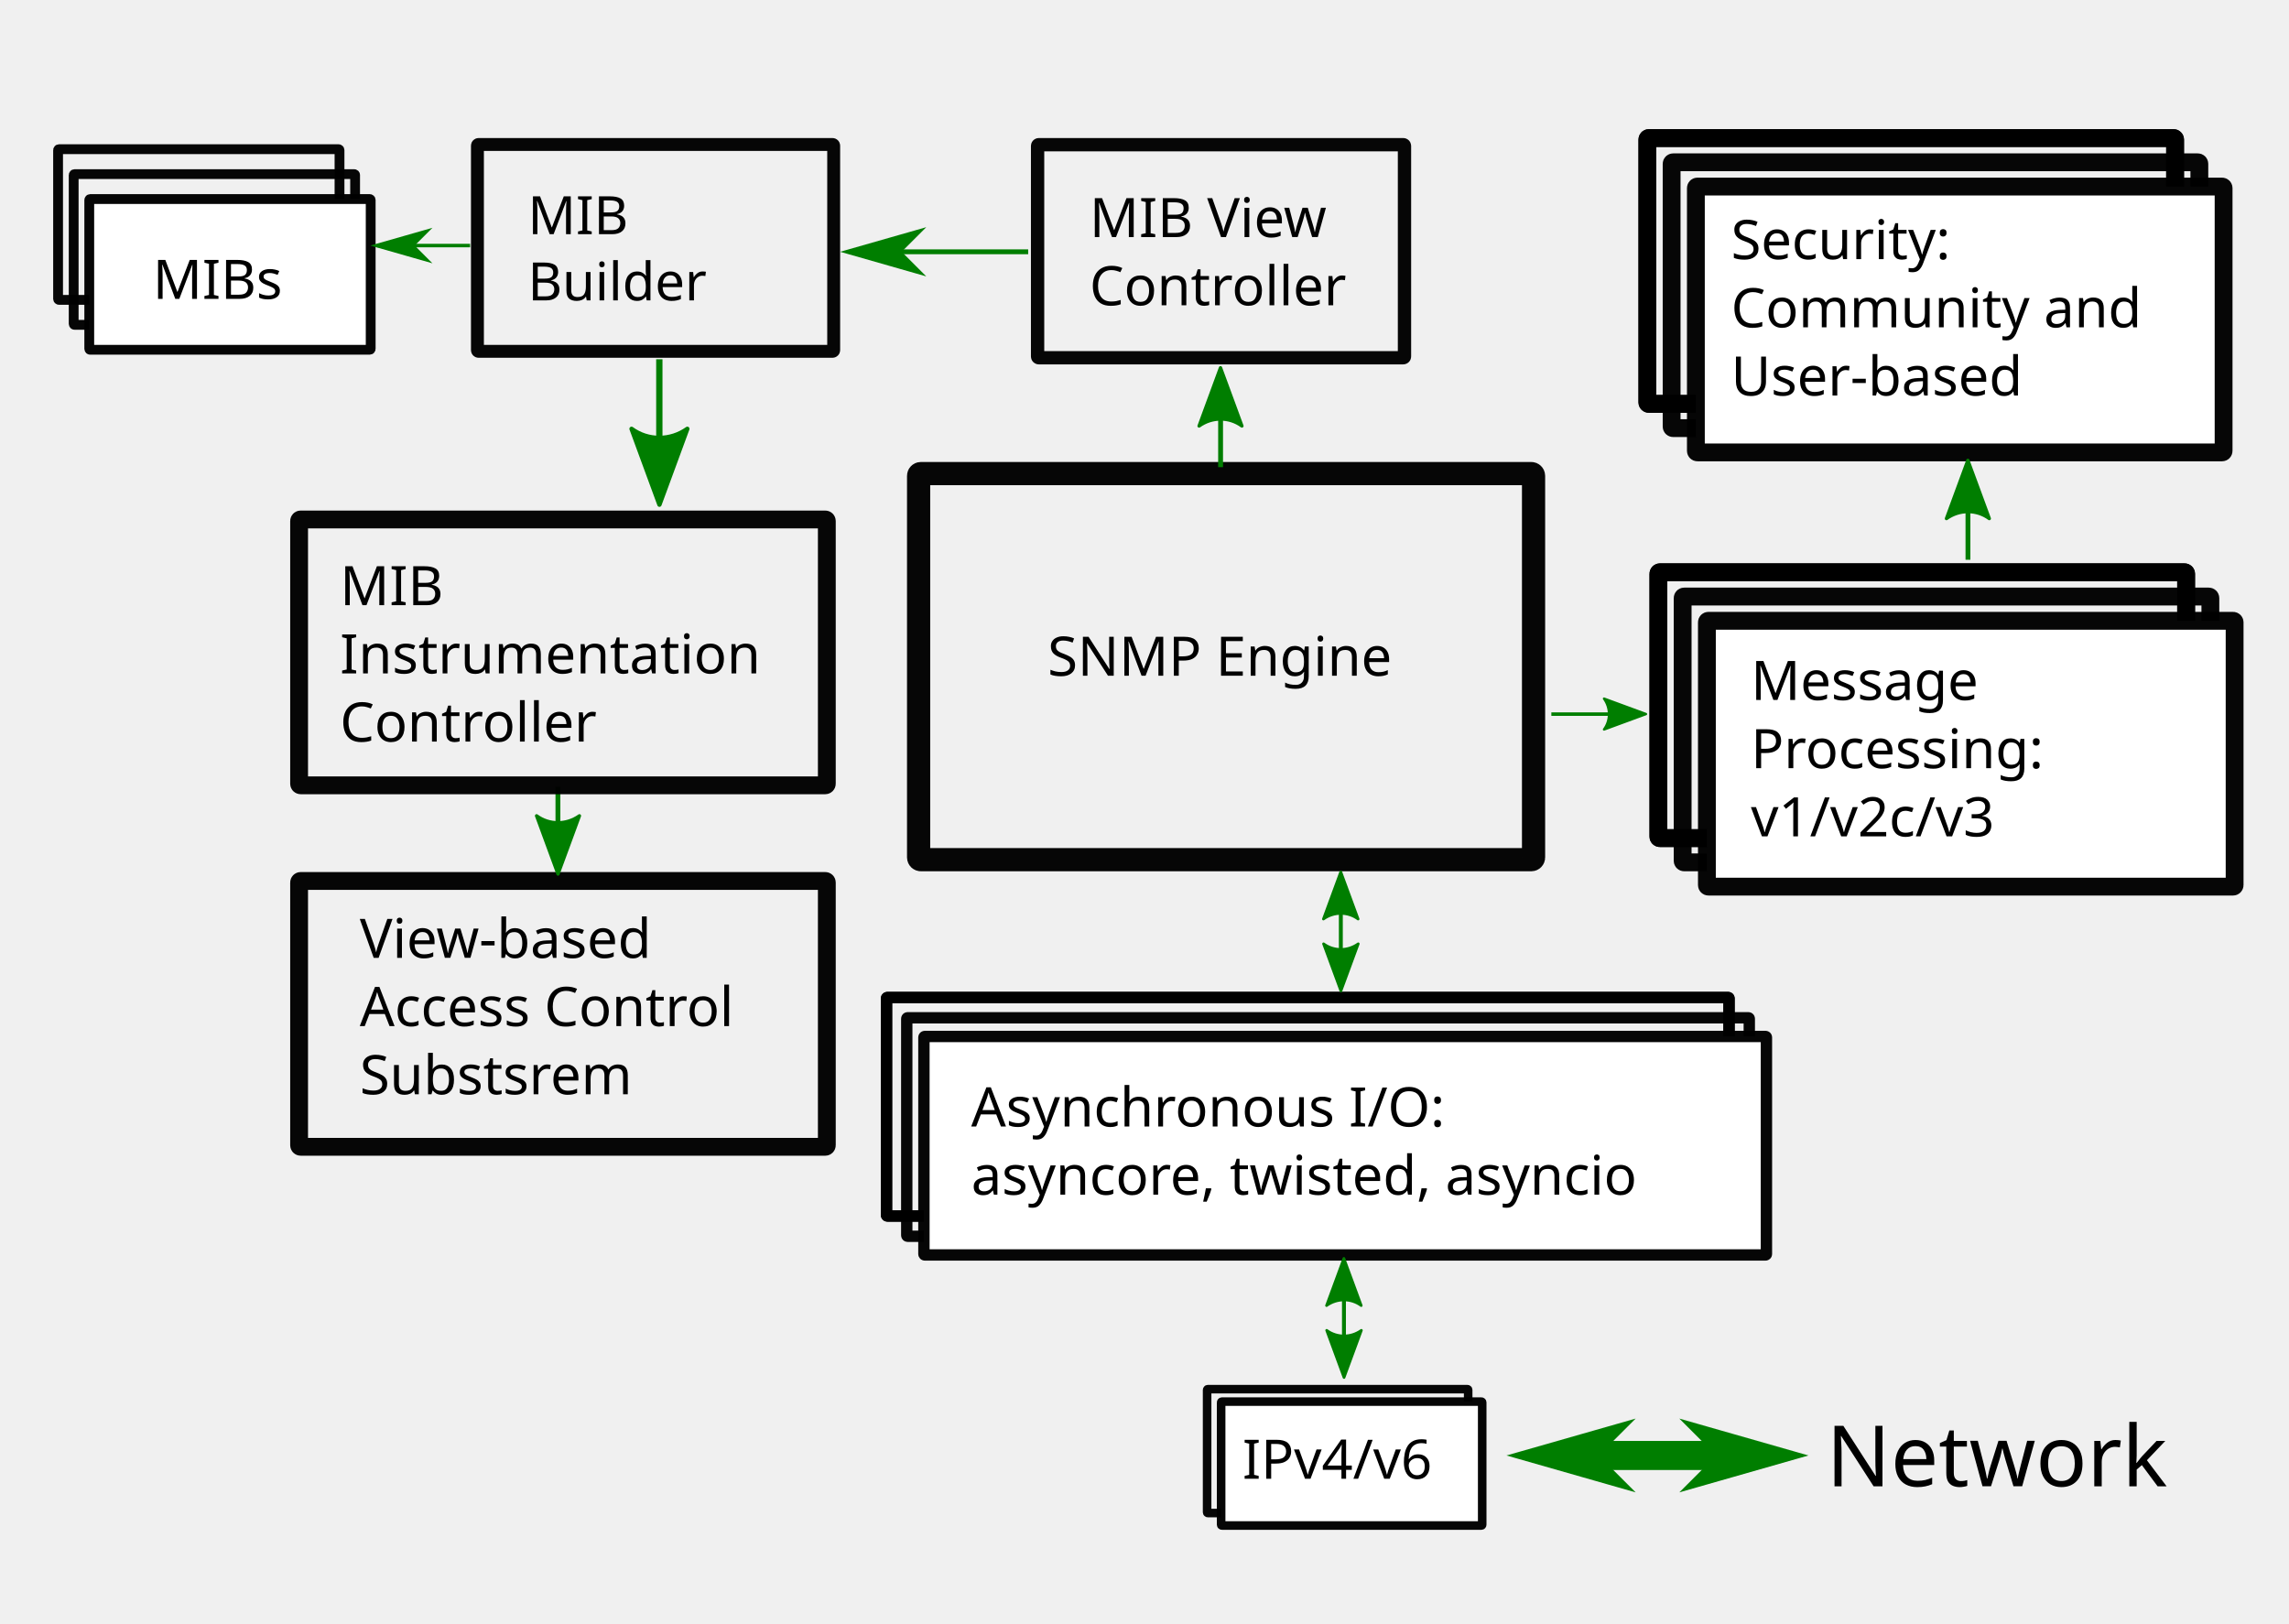
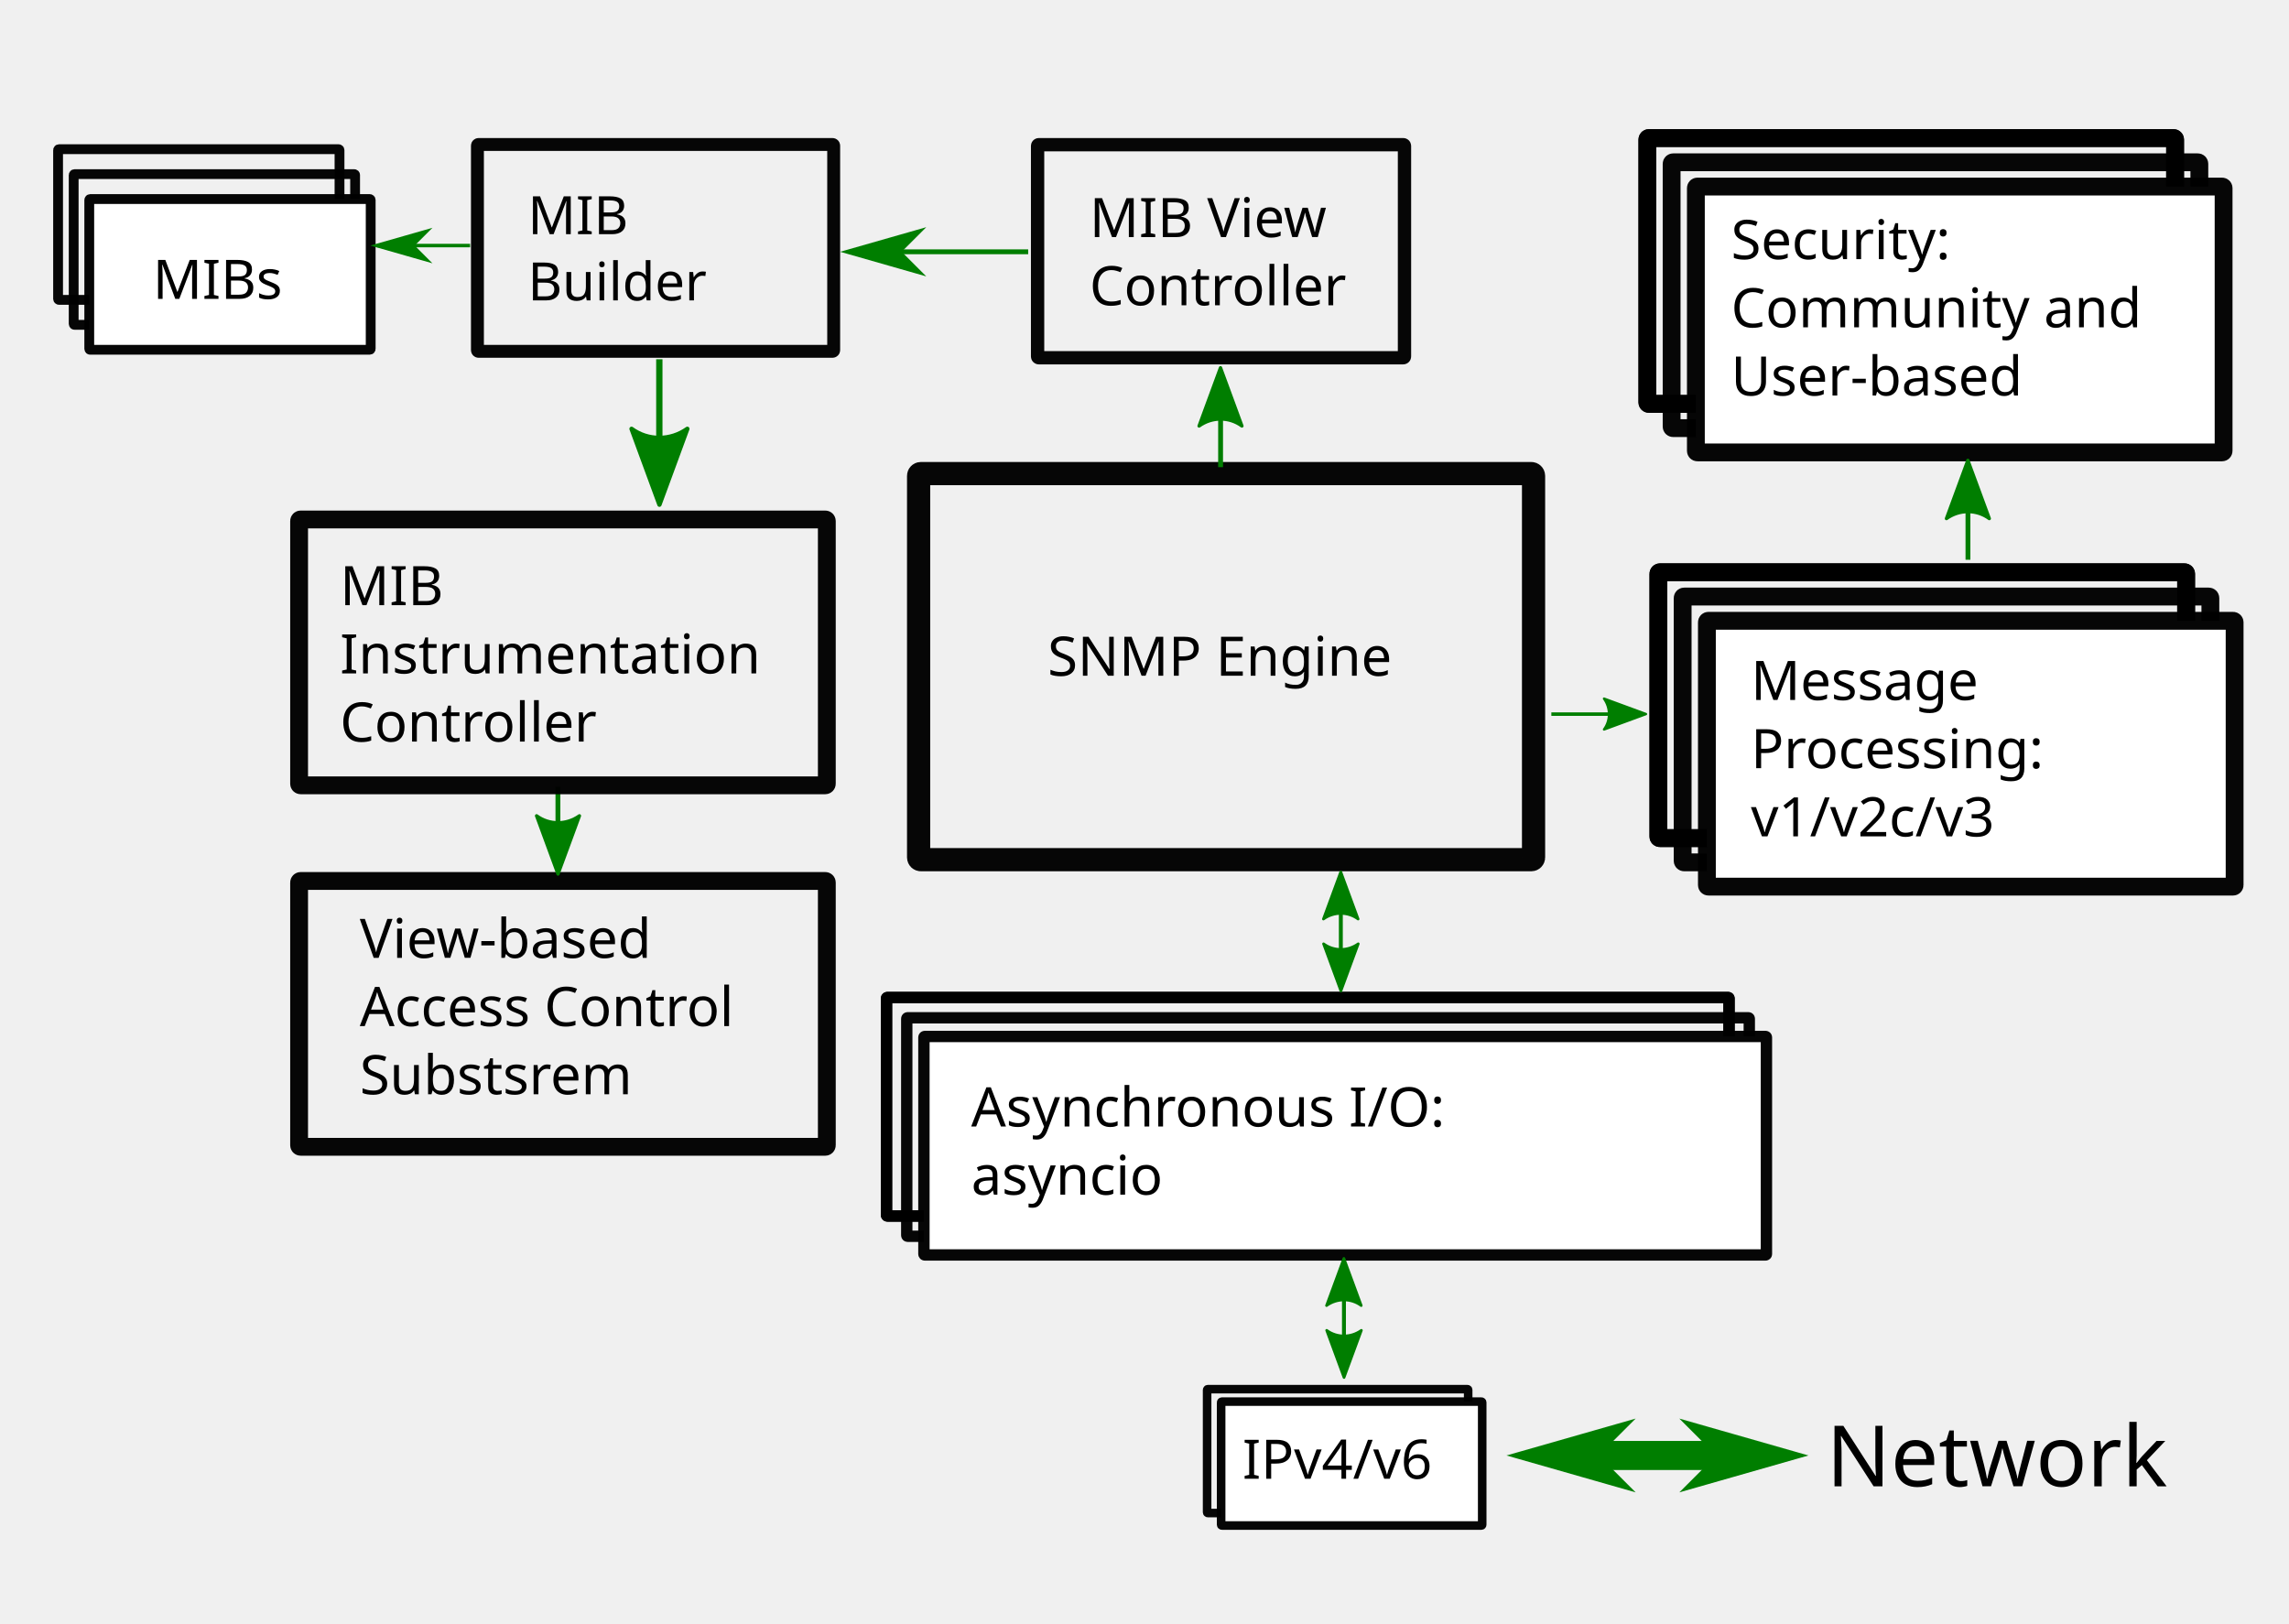
<svg xmlns="http://www.w3.org/2000/svg" width="148mm" height="105mm" viewBox="0 0 524.409 372.047" id="svg20992" version="1.1">
  <defs id="defs20994">
    <marker orient="auto" refY="0.0" refX="0.0" id="marker33015" style="overflow:visible;">
      <path id="path33017" style="fill-rule:evenodd;stroke-width:0.625;stroke-linejoin:round;stroke:#007e00;stroke-opacity:1;fill:#007e00;fill-opacity:1" d="M 8.719,4.034 L -2.207,0.016 L 8.719,-4.002 C 6.973,-1.63 6.983,1.616 8.719,4.034 z " transform="scale(1.1) rotate(180) translate(1,0)" />
    </marker>
    <marker orient="auto" refY="0.0" refX="0.0" id="marker32567" style="overflow:visible;">
      <path id="path32569" d="M 0.0,0.0 L 5.0,-5.0 L -12.5,0.0 L 5.0,5.0 L 0.0,0.0 z " style="fill-rule:evenodd;stroke:#007e00;stroke-width:1pt;stroke-opacity:1;fill:#007e00;fill-opacity:1" transform="scale(0.8) rotate(180) translate(12.5,0)" />
    </marker>
    <marker orient="auto" refY="0.0" refX="0.0" id="marker31071" style="overflow:visible;">
      <path id="path31073" style="fill-rule:evenodd;stroke-width:0.625;stroke-linejoin:round;stroke:#007e00;stroke-opacity:1;fill:#007e00;fill-opacity:1" d="M 8.719,4.034 L -2.207,0.016 L 8.719,-4.002 C 6.973,-1.63 6.983,1.616 8.719,4.034 z " transform="scale(1.1) rotate(180) translate(1,0)" />
    </marker>
    <marker orient="auto" refY="0.0" refX="0.0" id="marker30911" style="overflow:visible">
      <path id="path30913" style="fill-rule:evenodd;stroke-width:0.625;stroke-linejoin:round;stroke:#007e00;stroke-opacity:1;fill:#007e00;fill-opacity:1" d="M 8.719,4.034 L -2.207,0.016 L 8.719,-4.002 C 6.973,-1.63 6.983,1.616 8.719,4.034 z " transform="scale(1.1) translate(1,0)" />
    </marker>
    <marker orient="auto" refY="0.0" refX="0.0" id="Arrow1Lend" style="overflow:visible;">
      <path id="path11309" d="M 0.0,0.0 L 5.0,-5.0 L -12.5,0.0 L 5.0,5.0 L 0.0,0.0 z " style="fill-rule:evenodd;stroke:#000000;stroke-width:1.0pt;" transform="scale(0.8) rotate(180) translate(12.5,0)" />
    </marker>
    <marker style="overflow:visible;" id="marker30165" refX="0.0" refY="0.0" orient="auto">
      <path transform="scale(1.1) rotate(180) translate(1,0)" d="M 8.719,4.034 L -2.207,0.016 L 8.719,-4.002 C 6.973,-1.63 6.983,1.616 8.719,4.034 z " style="fill-rule:evenodd;stroke-width:0.625;stroke-linejoin:round;stroke:#007e00;stroke-opacity:1;fill:#007e00;fill-opacity:1" id="path30167" />
    </marker>
    <marker orient="auto" refY="0.0" refX="0.0" id="marker29669" style="overflow:visible;">
      <path id="path29671" style="fill-rule:evenodd;stroke-width:0.625;stroke-linejoin:round;stroke:#007e00;stroke-opacity:1;fill:#007e00;fill-opacity:1" d="M 8.719,4.034 L -2.207,0.016 L 8.719,-4.002 C 6.973,-1.63 6.983,1.616 8.719,4.034 z " transform="scale(1.1) rotate(180) translate(1,0)" />
    </marker>
    <marker style="overflow:visible;" id="marker29255" refX="0.0" refY="0.0" orient="auto">
      <path transform="scale(1.1) rotate(180) translate(1,0)" d="M 8.719,4.034 L -2.207,0.016 L 8.719,-4.002 C 6.973,-1.63 6.983,1.616 8.719,4.034 z " style="fill-rule:evenodd;stroke-width:0.625;stroke-linejoin:round;stroke:#007e00;stroke-opacity:1;fill:#007e00;fill-opacity:1" id="path29257" />
    </marker>
    <marker style="overflow:visible;" id="marker29033" refX="0.0" refY="0.0" orient="auto">
      <path transform="scale(1.1) rotate(180) translate(1,0)" d="M 8.719,4.034 L -2.207,0.016 L 8.719,-4.002 C 6.973,-1.63 6.983,1.616 8.719,4.034 z " style="fill-rule:evenodd;stroke-width:0.625;stroke-linejoin:round;stroke:#007e00;stroke-opacity:1;fill:#007e00;fill-opacity:1" id="path29035" />
    </marker>
    <marker orient="auto" refY="0.0" refX="0.0" id="marker28879" style="overflow:visible;">
      <path id="path28881" style="fill-rule:evenodd;stroke-width:0.625;stroke-linejoin:round;stroke:#007e00;stroke-opacity:1;fill:#007e00;fill-opacity:1" d="M 8.719,4.034 L -2.207,0.016 L 8.719,-4.002 C 6.973,-1.63 6.983,1.616 8.719,4.034 z " transform="scale(1.1) rotate(180) translate(1,0)" />
    </marker>
    <marker style="overflow:visible;" id="marker28731" refX="0.0" refY="0.0" orient="auto">
      <path transform="scale(0.8) rotate(180) translate(12.5,0)" style="fill-rule:evenodd;stroke:#007e00;stroke-width:1pt;stroke-opacity:1;fill:#007e00;fill-opacity:1" d="M 0.0,0.0 L 5.0,-5.0 L -12.5,0.0 L 5.0,5.0 L 0.0,0.0 z " id="path28733" />
    </marker>
    <marker orient="auto" refY="0.0" refX="0.0" id="marker28589" style="overflow:visible;">
      <path id="path28591" style="fill-rule:evenodd;stroke-width:0.625;stroke-linejoin:round;stroke:#007e00;stroke-opacity:1;fill:#007e00;fill-opacity:1" d="M 8.719,4.034 L -2.207,0.016 L 8.719,-4.002 C 6.973,-1.63 6.983,1.616 8.719,4.034 z " transform="scale(1.1) rotate(180) translate(1,0)" />
    </marker>
    <marker style="overflow:visible;" id="marker28045" refX="0.0" refY="0.0" orient="auto">
      <path transform="scale(1.1) rotate(180) translate(1,0)" d="M 8.719,4.034 L -2.207,0.016 L 8.719,-4.002 C 6.973,-1.63 6.983,1.616 8.719,4.034 z " style="fill-rule:evenodd;stroke-width:0.625;stroke-linejoin:round;stroke:#007e00;stroke-opacity:1;fill:#007e00;fill-opacity:1" id="path28047" />
    </marker>
    <marker orient="auto" refY="0.0" refX="0.0" id="Arrow2Lstart" style="overflow:visible">
      <path id="path11324" style="fill-rule:evenodd;stroke-width:0.625;stroke-linejoin:round" d="M 8.719,4.034 L -2.207,0.016 L 8.719,-4.002 C 6.973,-1.63 6.983,1.616 8.719,4.034 z " transform="scale(1.1) translate(1,0)" />
    </marker>
    <marker style="overflow:visible;" id="marker26281" refX="0.0" refY="0.0" orient="auto">
      <path transform="scale(1.1) rotate(180) translate(1,0)" d="M 8.719,4.034 L -2.207,0.016 L 8.719,-4.002 C 6.973,-1.63 6.983,1.616 8.719,4.034 z " style="fill-rule:evenodd;stroke-width:0.625;stroke-linejoin:round;stroke:#007e00;stroke-opacity:1;fill:#007e00;fill-opacity:1" id="path26283" />
    </marker>
    <marker style="overflow:visible" id="marker26163" refX="0.0" refY="0.0" orient="auto">
      <path transform="scale(1.1) translate(1,0)" d="M 8.719,4.034 L -2.207,0.016 L 8.719,-4.002 C 6.973,-1.63 6.983,1.616 8.719,4.034 z " style="fill-rule:evenodd;stroke-width:0.625;stroke-linejoin:round;stroke:#007e00;stroke-opacity:1;fill:#007e00;fill-opacity:1" id="path26165" />
    </marker>
    <marker orient="auto" refY="0.0" refX="0.0" id="marker24132" style="overflow:visible;">
      <path id="path24134" d="M 0.0,0.0 L 5.0,-5.0 L -12.5,0.0 L 5.0,5.0 L 0.0,0.0 z " style="fill-rule:evenodd;stroke:#007e00;stroke-width:1pt;stroke-opacity:1;fill:#007e00;fill-opacity:1" transform="scale(0.8) rotate(180) translate(12.5,0)" />
    </marker>
    <marker style="overflow:visible;" id="marker24008" refX="0.0" refY="0.0" orient="auto">
      <path transform="scale(0.8) rotate(180) translate(12.5,0)" style="fill-rule:evenodd;stroke:#007e00;stroke-width:1pt;stroke-opacity:1;fill:#007e00;fill-opacity:1" d="M 0.0,0.0 L 5.0,-5.0 L -12.5,0.0 L 5.0,5.0 L 0.0,0.0 z " id="path24010" />
    </marker>
    <marker style="overflow:visible;" id="marker23908" refX="0.0" refY="0.0" orient="auto">
      <path transform="scale(0.8) rotate(180) translate(12.5,0)" style="fill-rule:evenodd;stroke:#007e00;stroke-width:1pt;stroke-opacity:1;fill:#007e00;fill-opacity:1" d="M 0.0,0.0 L 5.0,-5.0 L -12.5,0.0 L 5.0,5.0 L 0.0,0.0 z " id="path23910" />
    </marker>
    <marker style="overflow:visible;" id="marker23470" refX="0.0" refY="0.0" orient="auto">
      <path transform="scale(0.8) rotate(180) translate(12.5,0)" style="fill-rule:evenodd;stroke:#007e00;stroke-width:1pt;stroke-opacity:1;fill:#007e00;fill-opacity:1" d="M 0.0,0.0 L 5.0,-5.0 L -12.5,0.0 L 5.0,5.0 L 0.0,0.0 z " id="path23472" />
    </marker>
    <marker orient="auto" refY="0.0" refX="0.0" id="marker23388" style="overflow:visible;">
      <path id="path23390" d="M 0.0,0.0 L 5.0,-5.0 L -12.5,0.0 L 5.0,5.0 L 0.0,0.0 z " style="fill-rule:evenodd;stroke:#000000;stroke-width:1pt;stroke-opacity:1;fill:#000000;fill-opacity:1" transform="scale(0.8) rotate(180) translate(12.5,0)" />
    </marker>
    <marker orient="auto" refY="0.0" refX="0.0" id="marker23312" style="overflow:visible;">
      <path id="path23314" style="fill-rule:evenodd;stroke-width:0.625;stroke-linejoin:round;stroke:#000000;stroke-opacity:1;fill:#000000;fill-opacity:1" d="M 8.719,4.034 L -2.207,0.016 L 8.719,-4.002 C 6.973,-1.63 6.983,1.616 8.719,4.034 z " transform="scale(1.1) rotate(180) translate(1,0)" />
    </marker>
    <marker style="overflow:visible;" id="marker23240" refX="0.0" refY="0.0" orient="auto">
      <path transform="scale(1.1) rotate(180) translate(1,0)" d="M 8.719,4.034 L -2.207,0.016 L 8.719,-4.002 C 6.973,-1.63 6.983,1.616 8.719,4.034 z " style="fill-rule:evenodd;stroke-width:0.625;stroke-linejoin:round;stroke:#007e00;stroke-opacity:1;fill:#007e00;fill-opacity:1" id="path23242" />
    </marker>
    <marker orient="auto" refY="0.0" refX="0.0" id="Arrow2Lend" style="overflow:visible;">
      <path id="path11327" style="fill-rule:evenodd;stroke-width:0.625;stroke-linejoin:round;stroke:#007e00;stroke-opacity:1;fill:#007e00;fill-opacity:1" d="M 8.719,4.034 L -2.207,0.016 L 8.719,-4.002 C 6.973,-1.63 6.983,1.616 8.719,4.034 z " transform="scale(1.1) rotate(180) translate(1,0)" />
    </marker>
    <marker orient="auto" refY="0.0" refX="0.0" id="marker23112" style="overflow:visible;">
      <path id="path23114" d="M 0.0,0.0 L 5.0,-5.0 L -12.5,0.0 L 5.0,5.0 L 0.0,0.0 z " style="fill-rule:evenodd;stroke:#000000;stroke-width:1pt;stroke-opacity:1;fill:#000000;fill-opacity:1" transform="scale(0.8) rotate(180) translate(12.5,0)" />
    </marker>
    <marker orient="auto" refY="0.0" refX="0.0" id="Arrow1Send" style="overflow:visible;">
      <path id="path11321" d="M 0.0,0.0 L 5.0,-5.0 L -12.5,0.0 L 5.0,5.0 L 0.0,0.0 z " style="fill-rule:evenodd;stroke:#007e00;stroke-width:1pt;stroke-opacity:1;fill:#007e00;fill-opacity:1" transform="scale(0.2) rotate(180) translate(6,0)" />
    </marker>
    <marker orient="auto" refY="0.0" refX="0.0" id="Arrow1Sstart" style="overflow:visible">
      <path id="path11318" d="M 0.0,0.0 L 5.0,-5.0 L -12.5,0.0 L 5.0,5.0 L 0.0,0.0 z " style="fill-rule:evenodd;stroke:#007e00;stroke-width:1pt;stroke-opacity:1;fill:#007e00;fill-opacity:1" transform="scale(0.2) translate(6,0)" />
    </marker>
    <marker orient="auto" refY="0.0" refX="0.0" id="Arrow1Lstart" style="overflow:visible">
      <path id="path11306" d="M 0.0,0.0 L 5.0,-5.0 L -12.5,0.0 L 5.0,5.0 L 0.0,0.0 z " style="fill-rule:evenodd;stroke:#007e00;stroke-width:1pt;stroke-opacity:1;fill:#007e00;fill-opacity:1" transform="scale(0.8) translate(12.5,0)" />
    </marker>
  </defs>
  <g id="layer1" transform="translate(0,-680.315)">
    <rect ry="0.507" y="788.829" x="210.453" height="88.474" width="140.884" id="rect21265" style="fill:none;fill-opacity:1;stroke:#000000;stroke-width:5.313;stroke-miterlimit:4;stroke-dasharray:none;stroke-opacity:0.974" />
    <rect style="fill:none;fill-opacity:1;stroke:#000000;stroke-width:4.084;stroke-miterlimit:4;stroke-dasharray:none;stroke-opacity:0.974" id="rect21267" width="120.9" height="60.914" x="379.939" y="811.448" ry="0.349" />
    <rect ry="0.349" y="882.176" x="68.525" height="60.914" width="120.9" id="rect21269" style="fill:none;fill-opacity:1;stroke:#000000;stroke-width:4.084;stroke-miterlimit:4;stroke-dasharray:none;stroke-opacity:0.974" />
    <rect style="fill:none;fill-opacity:1;stroke:#000000;stroke-width:2.6;stroke-miterlimit:4;stroke-dasharray:none;stroke-opacity:0.974" id="rect21273" width="193.022" height="50.064" x="203.096" y="908.883" ry="0.212" />
    <path style="fill:none;fill-rule:evenodd;stroke:#007e00;stroke-width:6.66;stroke-linecap:butt;stroke-linejoin:miter;stroke-miterlimit:4;stroke-dasharray:none;stroke-opacity:1;marker-start:url(#Arrow1Sstart);marker-end:url(#Arrow1Send)" d="m 357.025,1013.82 45.41,0" id="path21279" />
    <text xml:space="preserve" style="font-style:normal;font-weight:normal;font-size:19.424px;line-height:125%;font-family:sans-serif;letter-spacing:0px;word-spacing:0px;fill:#000000;fill-opacity:1;stroke:none;stroke-width:1px;stroke-linecap:butt;stroke-linejoin:miter;stroke-opacity:1" x="418.398" y="1020.88" id="text22177">
      <tspan id="tspan22179" x="418.398" y="1020.88">Network</tspan>
    </text>
    <text xml:space="preserve" style="font-style:normal;font-weight:normal;font-size:15.262px;line-height:125%;font-family:sans-serif;letter-spacing:0px;word-spacing:0px;fill:#000000;fill-opacity:1;stroke:none;stroke-width:1px;stroke-linecap:butt;stroke-linejoin:miter;stroke-opacity:1" x="341.738" y="813.618" id="text22622">
      <tspan x="341.738" y="813.618" id="tspan22626" />
    </text>
    <path style="fill:none;fill-rule:evenodd;stroke:#007e00;stroke-width:0.799px;stroke-linecap:butt;stroke-linejoin:miter;stroke-opacity:1;marker-end:url(#marker30165)" d="m 355.415,843.946 20.611,0" id="path23048" />
    <circle id="path23102" style="fill:#000000;stroke:none" cx="478.23" cy="873.3" r="1.665" />
    <path style="fill:none;fill-rule:evenodd;stroke:#007e00;stroke-width:1.11px;stroke-linecap:butt;stroke-linejoin:miter;stroke-opacity:1;marker-end:url(#Arrow2Lend)" d="m 127.819,860.617 0,18.5" id="path23104" />
    <path style="fill:none;fill-rule:evenodd;stroke:#007e00;stroke-width:1.11px;stroke-linecap:butt;stroke-linejoin:miter;stroke-opacity:1;marker-end:url(#marker23240)" d="m 279.636,787.36 0,-21.304" id="path23232" />
    <path style="fill:none;fill-rule:evenodd;stroke:#007e00;stroke-width:1.11px;stroke-linecap:butt;stroke-linejoin:miter;stroke-opacity:1;marker-end:url(#marker23470)" d="m 235.559,738.01 -40.925,0" id="path23304" />
    <rect ry="0.349" y="811.448" x="379.939" height="60.914" width="120.9" id="rect25541" style="fill:none;fill-opacity:1;stroke:#000000;stroke-width:4.084;stroke-miterlimit:4;stroke-dasharray:none;stroke-opacity:0.974" />
    <rect style="fill:none;fill-opacity:1;stroke:#000000;stroke-width:4.084;stroke-miterlimit:4;stroke-dasharray:none;stroke-opacity:0.974" id="rect25545" width="120.9" height="60.914" x="385.494" y="817.004" ry="0.349" />
    <rect ry="0.349" y="822.56" x="391.05" height="60.914" width="120.9" id="rect25547" style="fill:#ffffff;fill-opacity:1;stroke:#000000;stroke-width:4.084;stroke-miterlimit:4;stroke-dasharray:none;stroke-opacity:0.974" />
    <rect ry="0.349" y="711.948" x="377.413" height="60.914" width="120.9" id="rect25549" style="fill:none;fill-opacity:1;stroke:#000000;stroke-width:4.084;stroke-miterlimit:4;stroke-dasharray:none;stroke-opacity:0.974" />
    <circle r="1.665" cy="773.8" cx="475.705" style="fill:#000000;stroke:none" id="circle25551" />
    <rect style="fill:none;fill-opacity:1;stroke:#000000;stroke-width:4.084;stroke-miterlimit:4;stroke-dasharray:none;stroke-opacity:0.974" id="rect25553" width="120.9" height="60.914" x="377.413" y="711.948" ry="0.349" />
    <rect ry="0.349" y="717.504" x="382.969" height="60.914" width="120.9" id="rect25555" style="fill:none;fill-opacity:1;stroke:#000000;stroke-width:4.084;stroke-miterlimit:4;stroke-dasharray:none;stroke-opacity:0.974" />
    <rect style="fill:#ffffff;fill-opacity:1;stroke:#000000;stroke-width:4.084;stroke-miterlimit:4;stroke-dasharray:none;stroke-opacity:0.974" id="rect25557" width="120.9" height="60.914" x="388.525" y="723.06" ry="0.349" />
    <text xml:space="preserve" style="font-style:normal;font-weight:normal;font-size:12.5px;line-height:125%;font-family:sans-serif;letter-spacing:0px;word-spacing:0px;fill:#000000;fill-opacity:1;stroke:none;stroke-width:1px;stroke-linecap:butt;stroke-linejoin:miter;stroke-opacity:1;" x="349.513" y="725.073" id="text25559">
      <tspan id="tspan25561" x="349.513" y="725.073" />
    </text>
    <text xml:space="preserve" style="font-style:normal;font-weight:normal;font-size:12.5px;line-height:125%;font-family:sans-serif;letter-spacing:0px;word-spacing:0px;fill:#000000;fill-opacity:1;stroke:none;stroke-width:1px;stroke-linecap:butt;stroke-linejoin:miter;stroke-opacity:1" x="401.13" y="840.706" id="text25563">
      <tspan id="tspan25565" x="401.13" y="840.706">Message</tspan>
      <tspan x="401.13" y="856.331" id="tspan25567">Processing:</tspan>
      <tspan x="401.13" y="871.956" id="tspan25569">v1/v2c/v3</tspan>
    </text>
    <text xml:space="preserve" style="font-style:normal;font-weight:normal;font-size:12.5px;line-height:125%;font-family:sans-serif;letter-spacing:0px;word-spacing:0px;fill:#000000;fill-opacity:1;stroke:none;stroke-width:1px;stroke-linecap:butt;stroke-linejoin:miter;stroke-opacity:1" x="396.584" y="739.69" id="text25571">
      <tspan x="396.584" y="739.69" id="tspan25575">Security:</tspan>
      <tspan x="396.584" y="755.315" id="tspan25581">Community and</tspan>
      <tspan x="396.584" y="770.94" id="tspan25577">User-based</tspan>
    </text>
    <rect ry="0.212" y="908.883" x="203.096" height="50.064" width="193.022" id="rect25583" style="fill:none;fill-opacity:1;stroke:#000000;stroke-width:2.6;stroke-miterlimit:4;stroke-dasharray:none;stroke-opacity:0.974" />
    <rect style="fill:none;fill-opacity:1;stroke:#000000;stroke-width:2.6;stroke-miterlimit:4;stroke-dasharray:none;stroke-opacity:0.974" id="rect25585" width="193.022" height="50.064" x="207.739" y="913.525" ry="0.212" />
    <rect ry="0.212" y="917.811" x="211.668" height="50.064" width="193.022" id="rect25587" style="fill:#ffffff;fill-opacity:1;stroke:#000000;stroke-width:2.6;stroke-miterlimit:4;stroke-dasharray:none;stroke-opacity:0.974" />
    <text xml:space="preserve" style="font-style:normal;font-weight:normal;font-size:12.5px;line-height:125%;font-family:sans-serif;letter-spacing:0px;word-spacing:0px;fill:#000000;fill-opacity:1;stroke:none;stroke-width:1px;stroke-linecap:butt;stroke-linejoin:miter;stroke-opacity:1" x="222.5" y="938.434" id="text25589">
      <tspan id="tspan25591" x="222.5" y="938.434">Asynchronous I/O:</tspan>
-       <tspan x="222.5" y="954.059" id="tspan25593">asyncore, twisted, asyncio</tspan>
+       <tspan x="222.5" y="954.059" id="tspan25593">asyncio</tspan>
    </text>
    <rect style="fill:none;fill-opacity:1;stroke:#000000;stroke-width:1.961;stroke-miterlimit:4;stroke-dasharray:none;stroke-opacity:0.974" id="rect25775" width="59.809" height="28.394" x="276.548" y="998.621" ry="0.163" />
    <rect ry="0.163" y="1001.479" x="279.762" height="28.394" width="59.809" id="rect25777" style="fill:#ffffff;fill-opacity:1;stroke:#000000;stroke-width:1.961;stroke-miterlimit:4;stroke-dasharray:none;stroke-opacity:0.974" />
    <text xml:space="preserve" style="font-style:normal;font-weight:normal;font-size:12.5px;line-height:125%;font-family:sans-serif;letter-spacing:0px;word-spacing:0px;fill:#000000;fill-opacity:1;stroke:none;stroke-width:1px;stroke-linecap:butt;stroke-linejoin:miter;stroke-opacity:1" x="284.643" y="1019.148" id="text25779">
      <tspan id="tspan25781" x="284.643" y="1019.148">IPv4/v6</tspan>
    </text>
    <text xml:space="preserve" style="font-style:normal;font-weight:normal;font-size:12.5px;line-height:125%;font-family:sans-serif;letter-spacing:0px;word-spacing:0px;fill:#000000;fill-opacity:1;stroke:none;stroke-width:1px;stroke-linecap:butt;stroke-linejoin:miter;stroke-opacity:1" x="82.426" y="899.799" id="text25783">
      <tspan id="tspan25785" x="82.426" y="899.799">View-based</tspan>
      <tspan x="82.426" y="915.424" id="tspan25787">Access Control</tspan>
      <tspan x="82.426" y="931.049" id="tspan25789">Substsrem</tspan>
    </text>
    <rect style="fill:none;fill-opacity:1;stroke:#000000;stroke-width:4.084;stroke-miterlimit:4;stroke-dasharray:none;stroke-opacity:0.974" id="rect25791" width="120.9" height="60.914" x="68.525" y="799.344" ry="0.349" />
    <text xml:space="preserve" style="font-style:normal;font-weight:normal;font-size:12.5px;line-height:125%;font-family:sans-serif;letter-spacing:0px;word-spacing:0px;fill:#000000;fill-opacity:1;stroke:none;stroke-width:1px;stroke-linecap:butt;stroke-linejoin:miter;stroke-opacity:1" x="77.881" y="818.987" id="text25801">
      <tspan id="tspan25803" x="77.881" y="818.987">MIB</tspan>
      <tspan x="77.881" y="834.612" id="tspan25805">Instrumentation</tspan>
      <tspan x="77.881" y="850.237" id="tspan25807">Controller</tspan>
    </text>
    <rect ry="0.272" y="713.424" x="109.379" height="47.391" width="81.618" id="rect25809" style="fill:none;fill-opacity:1;stroke:#000000;stroke-width:2.96;stroke-miterlimit:4;stroke-dasharray:none;stroke-opacity:0.974" />
    <text xml:space="preserve" style="font-style:normal;font-weight:normal;font-size:12.136px;line-height:125%;font-family:sans-serif;letter-spacing:0px;word-spacing:0px;fill:#000000;fill-opacity:1;stroke:none;stroke-width:1px;stroke-linecap:butt;stroke-linejoin:miter;stroke-opacity:1" x="120.914" y="734.064" id="text25811" transform="scale(1.00012,0.9998804)">
      <tspan x="120.914" y="734.064" id="tspan25827">MIB</tspan>
      <tspan x="120.914" y="749.235" id="tspan25831">Builder</tspan>
    </text>
    <rect style="fill:none;fill-opacity:1;stroke:#000000;stroke-width:3.049;stroke-miterlimit:4;stroke-dasharray:none;stroke-opacity:0.974" id="rect25817" width="84.055" height="48.817" x="237.712" y="713.468" ry="0.28" />
    <text id="text25819" y="734.64" x="249.607" style="font-style:normal;font-weight:normal;font-size:12.5px;line-height:125%;font-family:sans-serif;letter-spacing:0px;word-spacing:0px;fill:#000000;fill-opacity:1;stroke:none;stroke-width:1px;stroke-linecap:butt;stroke-linejoin:miter;stroke-opacity:1" xml:space="preserve">
      <tspan y="734.64" x="249.607" id="tspan25821">MIB View</tspan>
      <tspan id="tspan25823" y="750.265" x="249.607">Controller</tspan>
    </text>
    <text xml:space="preserve" style="font-style:normal;font-weight:normal;font-size:12.5px;line-height:125%;font-family:sans-serif;letter-spacing:0px;word-spacing:0px;fill:#000000;fill-opacity:1;stroke:none;stroke-width:1px;stroke-linecap:butt;stroke-linejoin:miter;stroke-opacity:1" x="240.01" y="835.15" id="text25833">
      <tspan id="tspan25835" x="240.01" y="835.15">SNMP Engine</tspan>
    </text>
    <path id="path26161" d="m 307.185,881.288 0,24.901" style="fill:none;fill-rule:evenodd;stroke:#007e00;stroke-width:0.899px;stroke-linecap:butt;stroke-linejoin:miter;stroke-opacity:1;marker-start:url(#marker26163);marker-end:url(#marker26281)" />
    <path id="path28043" d="m 151.052,762.632 0,31.404" style="fill:none;fill-rule:evenodd;stroke:#007e00;stroke-width:1.446px;stroke-linecap:butt;stroke-linejoin:miter;stroke-opacity:1;marker-end:url(#marker29033)" />
    <path id="path29667" d="m 450.857,808.574 0,-21.304" style="fill:none;fill-rule:evenodd;stroke:#007e00;stroke-width:1.11px;stroke-linecap:butt;stroke-linejoin:miter;stroke-opacity:1;marker-end:url(#marker29669)" />
    <path style="fill:none;fill-rule:evenodd;stroke:#007e00;stroke-width:0.899px;stroke-linecap:butt;stroke-linejoin:miter;stroke-opacity:1;marker-start:url(#marker30911);marker-end:url(#marker31071)" d="m 307.9,969.859 0,24.901" id="path30909" />
    <rect ry="0.198" y="714.495" x="13.307" height="34.534" width="64.475" id="rect32547" style="fill:none;fill-opacity:1;stroke:#000000;stroke-width:2.246;stroke-miterlimit:4;stroke-dasharray:none;stroke-opacity:0.974" />
    <rect style="fill:none;fill-opacity:1;stroke:#000000;stroke-width:2.246;stroke-miterlimit:4;stroke-dasharray:none;stroke-opacity:0.974" id="rect32551" width="64.475" height="34.534" x="16.879" y="720.21" ry="0.198" />
    <rect ry="0.198" y="725.924" x="20.45" height="34.534" width="64.475" id="rect32553" style="fill:#ffffff;fill-opacity:1;stroke:#000000;stroke-width:2.246;stroke-miterlimit:4;stroke-dasharray:none;stroke-opacity:0.974" />
    <text xml:space="preserve" style="font-style:normal;font-weight:normal;font-size:12.5px;line-height:125%;font-family:sans-serif;letter-spacing:0px;word-spacing:0px;fill:#000000;fill-opacity:1;stroke:none;stroke-width:1px;stroke-linecap:butt;stroke-linejoin:miter;stroke-opacity:1" x="35" y="748.791" id="text32555">
      <tspan id="tspan32557" x="35" y="748.791">MIBs</tspan>
    </text>
    <path id="path32565" d="m 107.702,736.582 -21.309,0" style="fill:none;fill-rule:evenodd;stroke:#007e00;stroke-width:0.801px;stroke-linecap:butt;stroke-linejoin:miter;stroke-opacity:1;marker-end:url(#marker32567)" />
  </g>
</svg>
